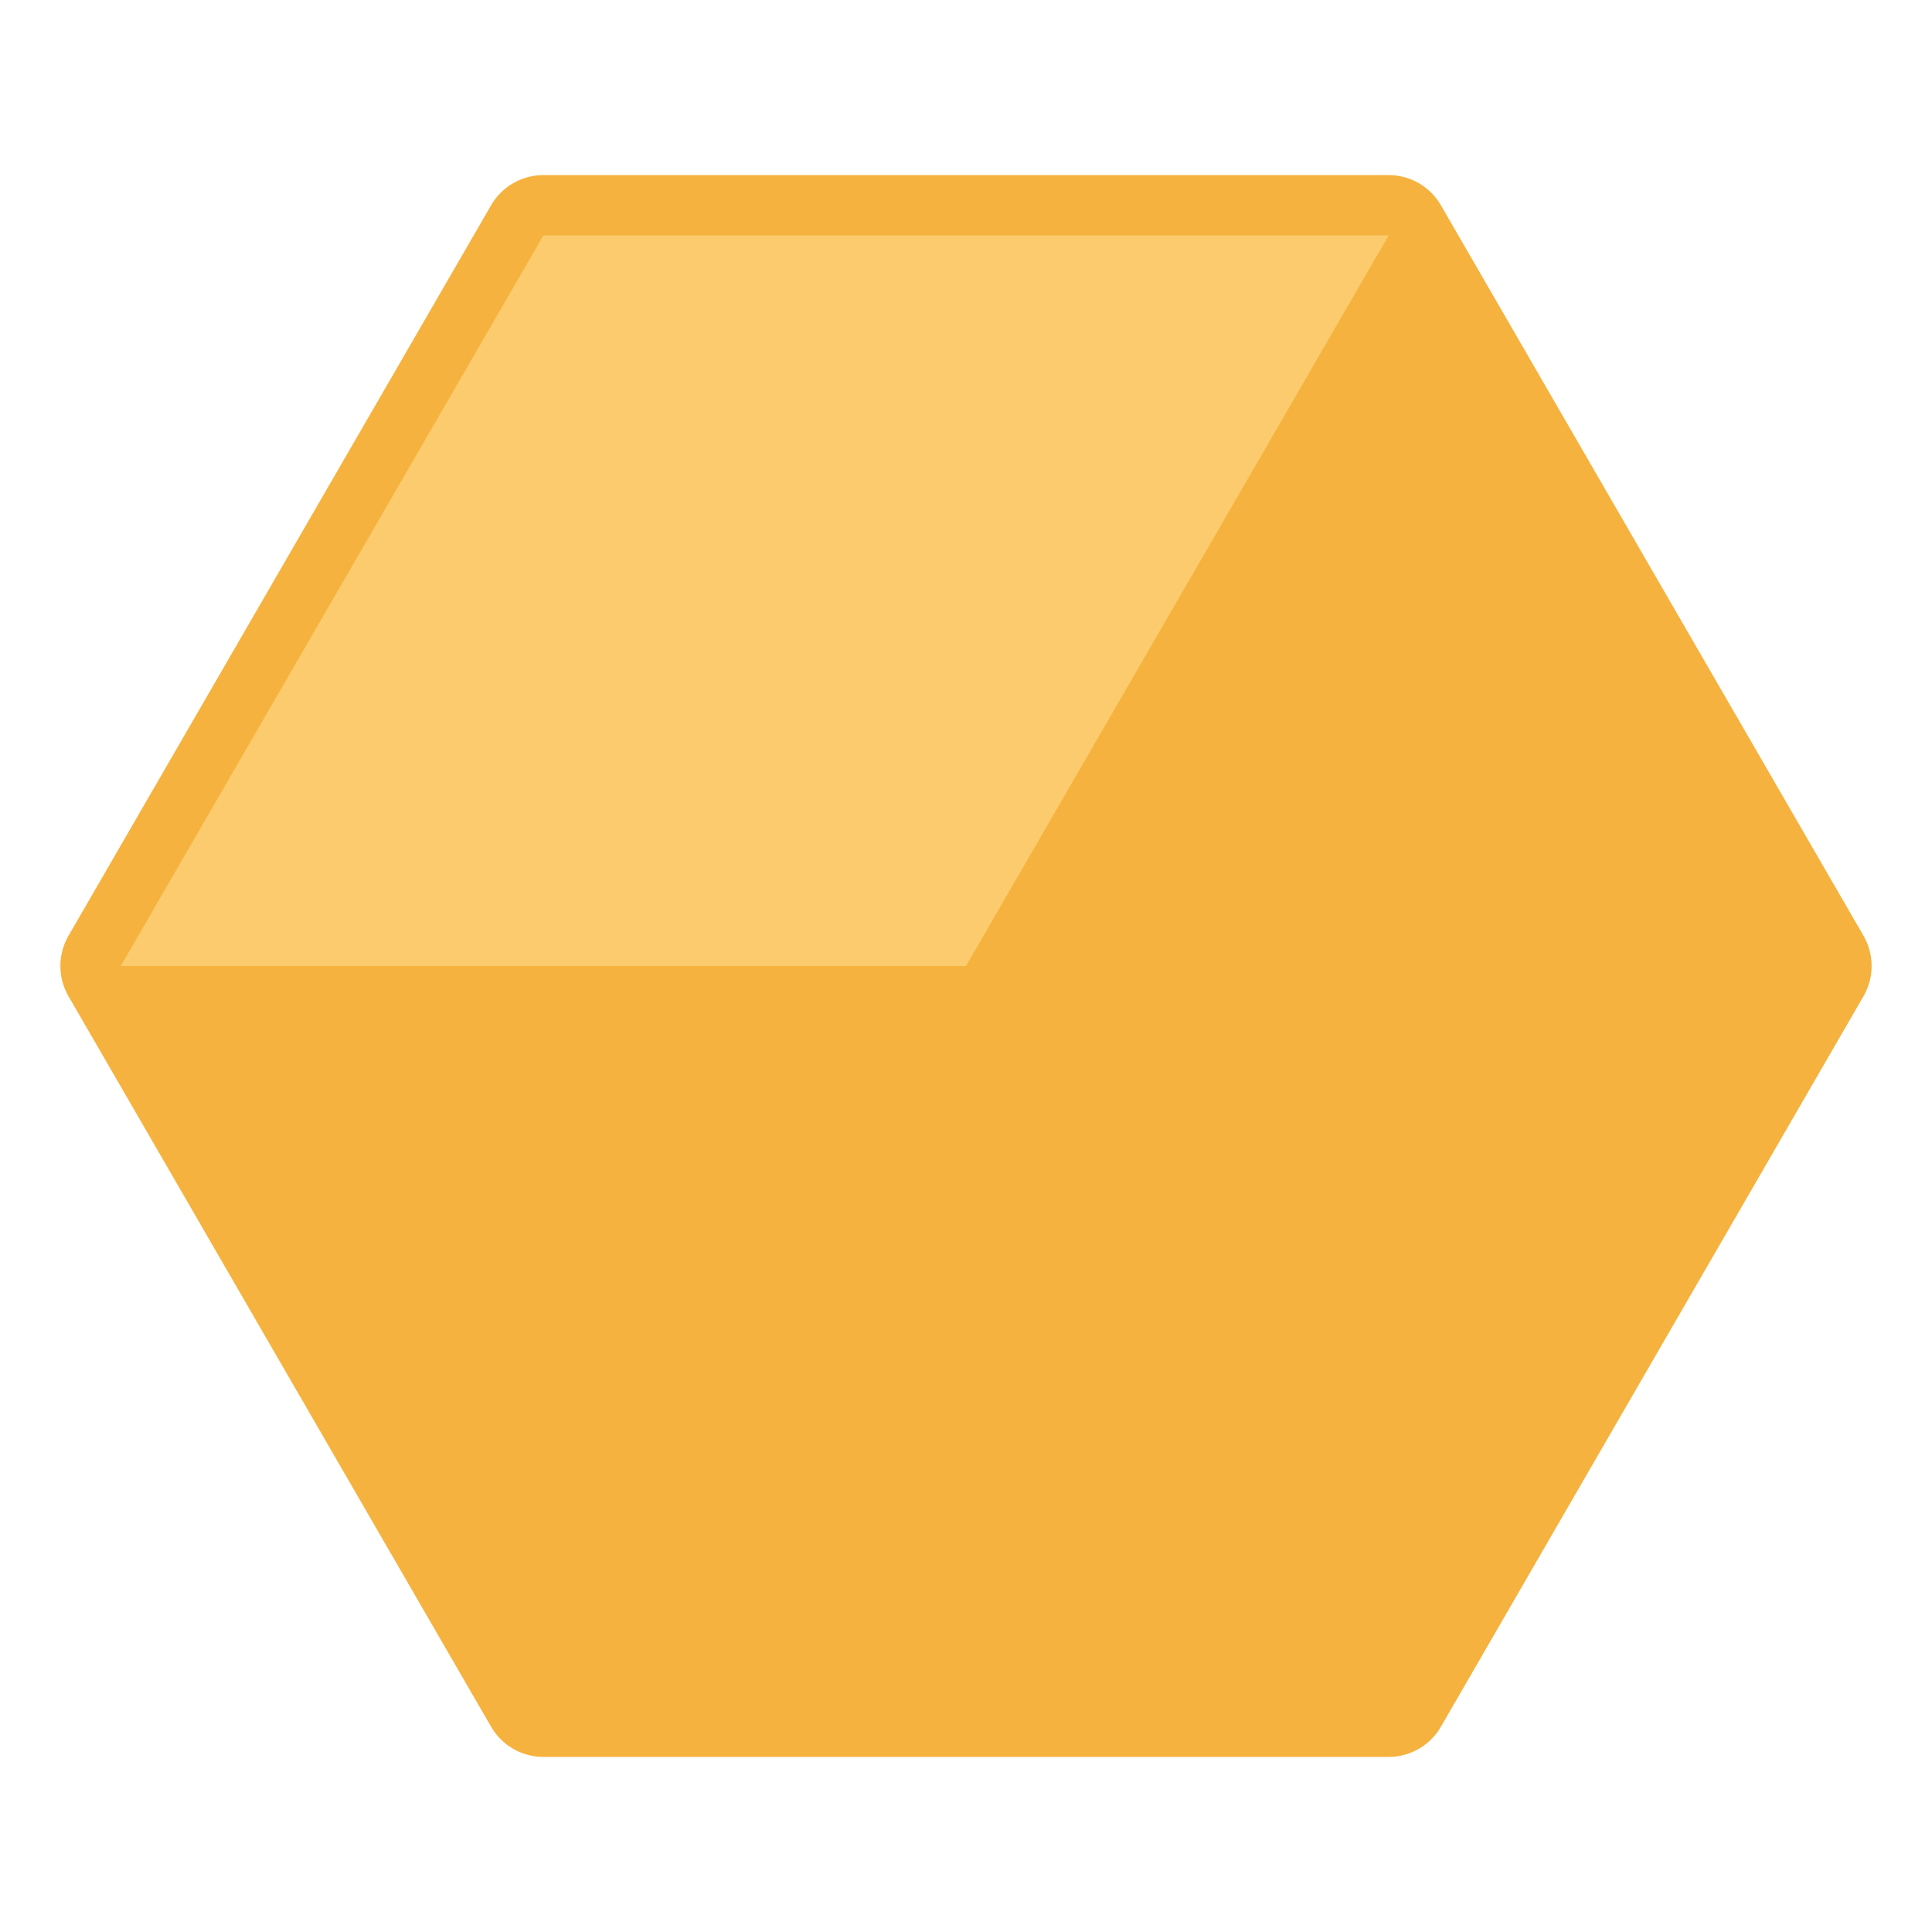
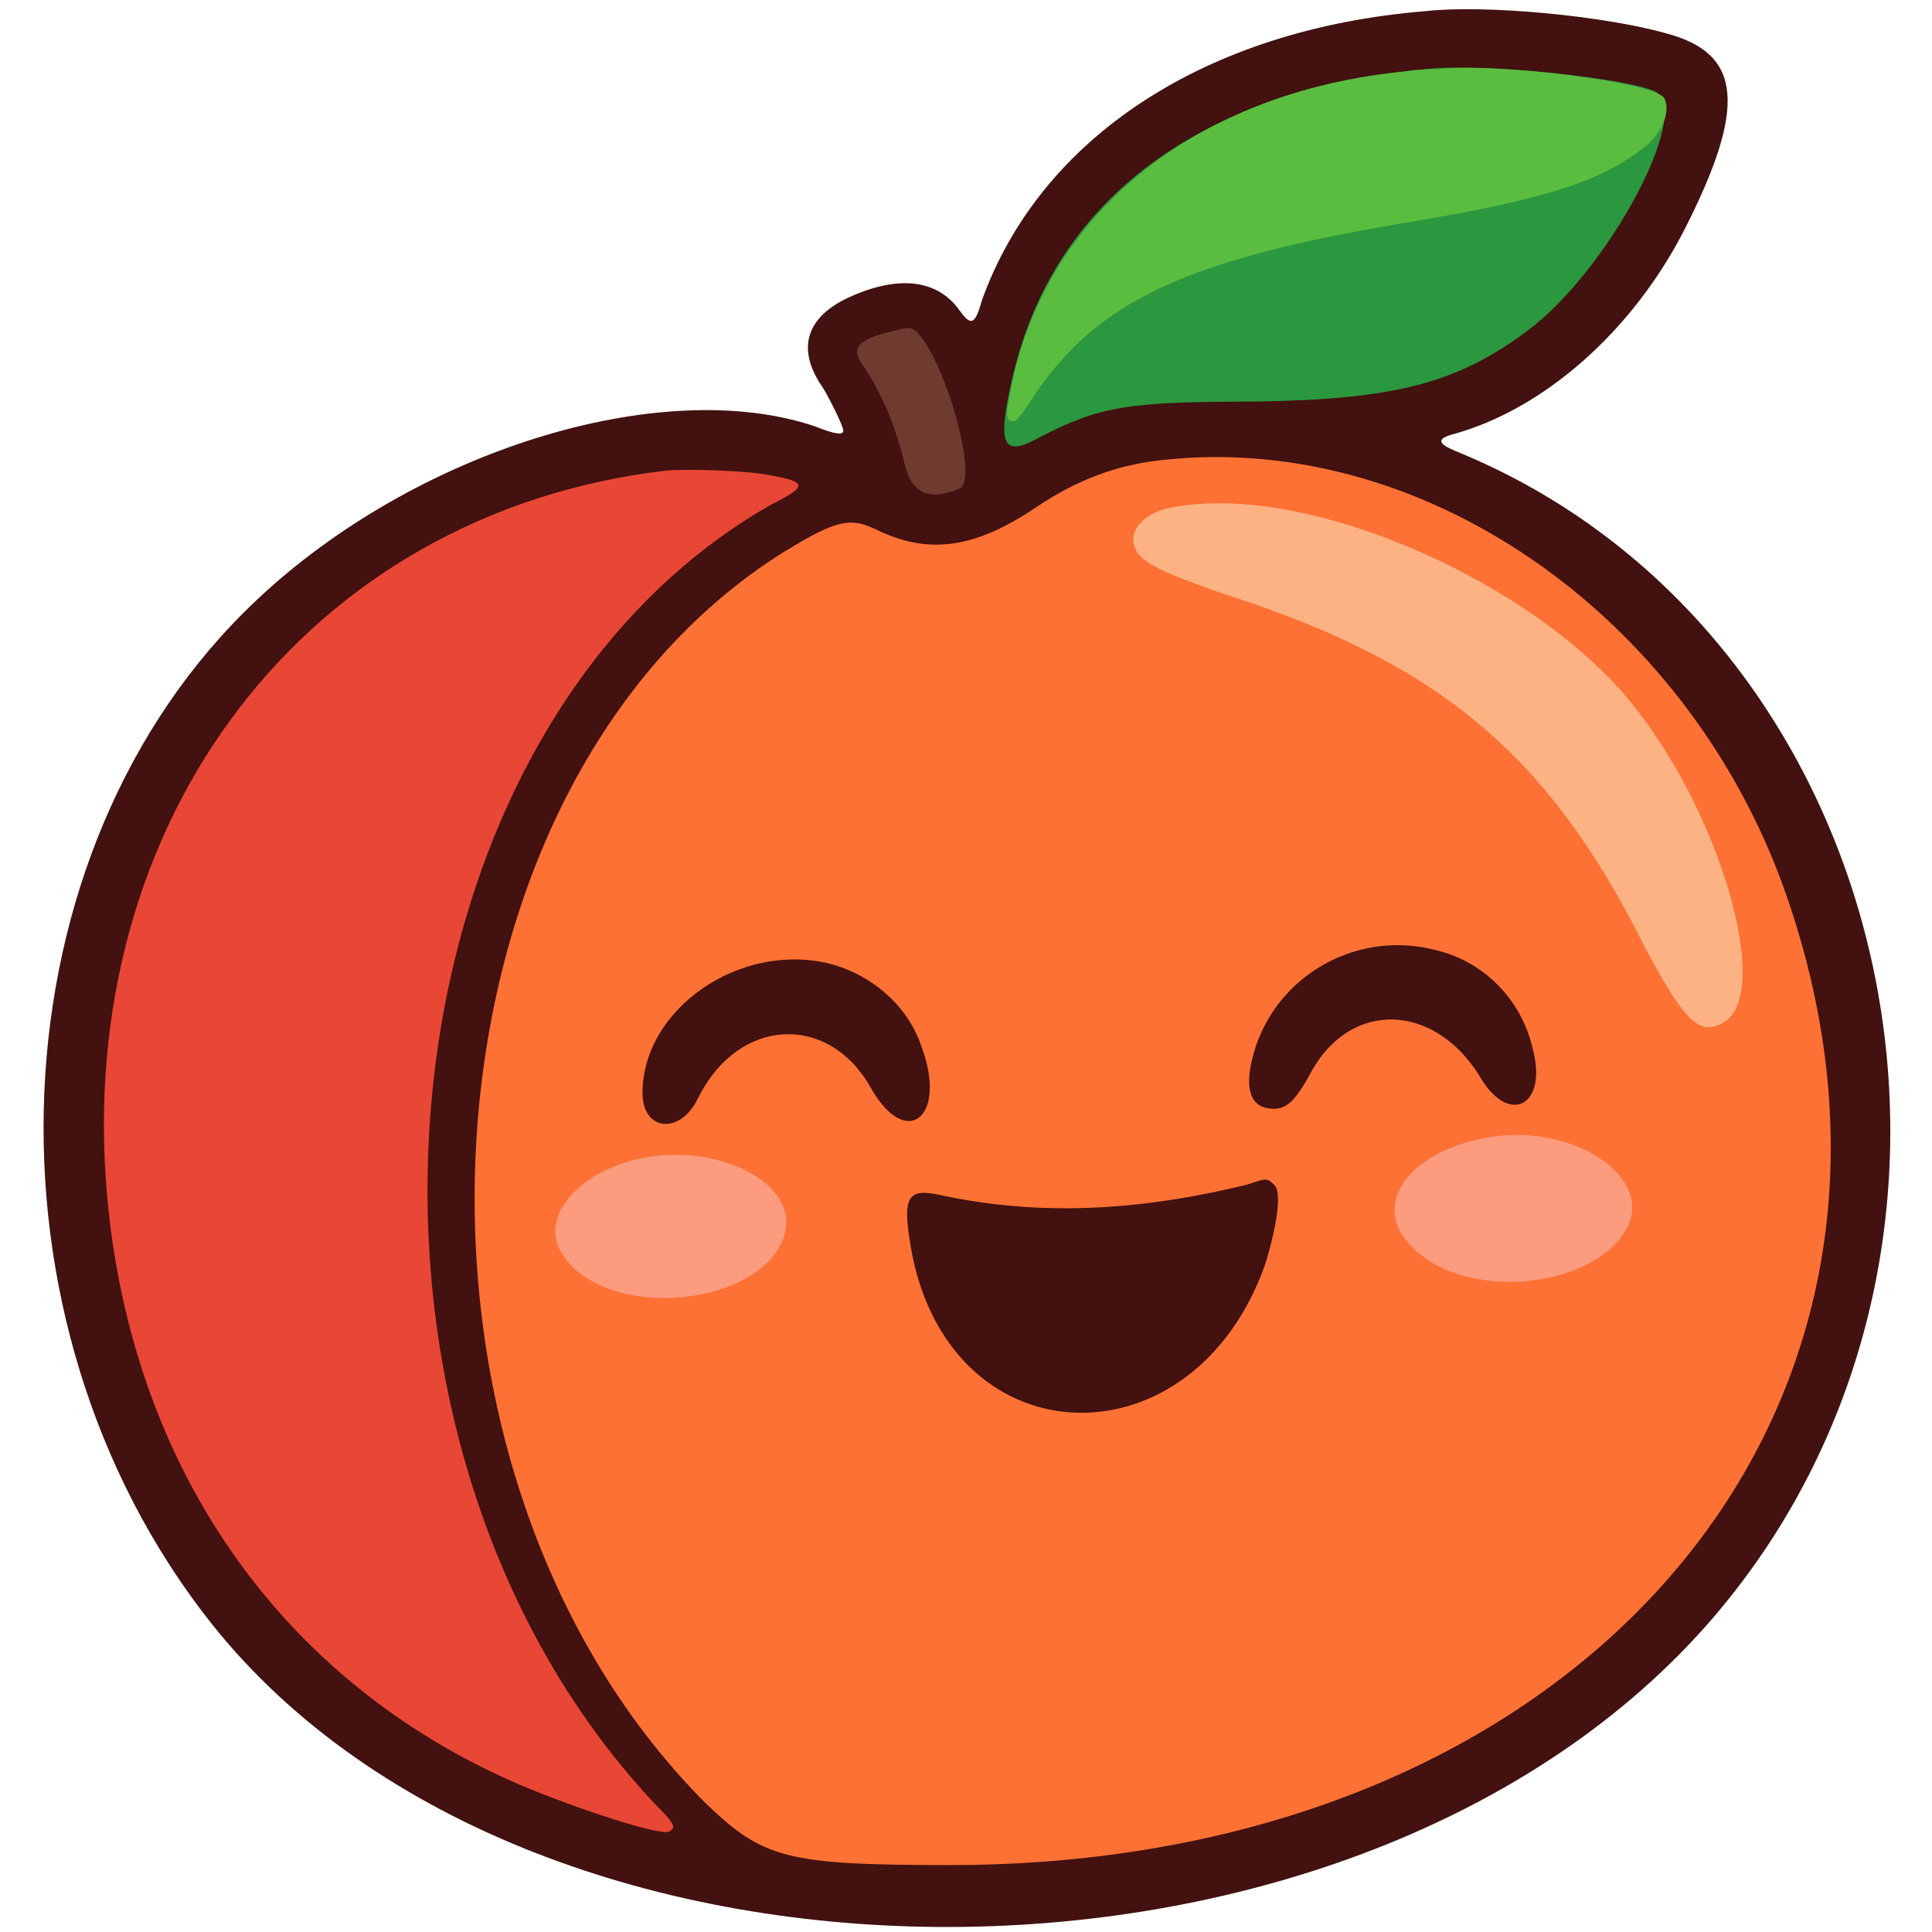
- <svg xmlns="http://www.w3.org/2000/svg" viewBox="0 0 32 32" width="32" height="32">
-   <path d="M30 16 23 28.1H9L2 16 9 3.9h14Z" fill="#F6B23E" stroke="#F6B23E" stroke-width="2" stroke-linejoin="round" />
-   <path d="M16 16H2L9 3.9h14Z" fill="#FBCB6E" />
+ <svg xmlns="http://www.w3.org/2000/svg" viewBox="78 79 866 866">
+   <g transform="matrix(1 0 0 -1 0 1024)">
+     <path fill="#421110" d="M717 940 c-99 -8 -173 -57 -199 -130 -3 -11 -5 -11 -10 -4 -10 14 -28 16 -51 5 -18 -9 -22 -23 -10 -40 3 -5 9 -17 9 -19 0 -2 -3 -2 -13 2 -69 23 -179 -11 -250 -78 -119 -112 -128 -323 -20 -459 145 -182 515 -181 673 3 144 168 84 442 -116 523 -7 3 -8 5 -2 7 42 11 82 47 105 92 28 55 26 79 -8 88 -28 8 -82 13 -108 10z" />
+     <path fill="#E94735" d="M376 734 c-160 -19 -265 -156 -250 -325 11 -122 78 -218 185 -264 26 -11 63 -23 67 -21 3 2 3 3 -7 13 -156 167 -127 480 53 582 16 8 16 10 -1 13 -9 2 -38 3 -47 2z" />
+     <path fill="#FD7134" d="M601 739 c-22 -2 -40 -9 -58 -21 -28 -19 -49 -22 -73 -10 -11 5 -17 4 -40 -10 -169 -105 -188 -408 -36 -561 26 -25 36 -28 110 -28 279 0 454 199 376 431 -42 126 -161 211 -279 199z m121 -220 c21 -5 38 -22 43 -44 7 -26 -11 -35 -24 -12 -20 32 -57 34 -75 2 -7 -13 -11 -17 -17 -17 -10 0 -13 8 -10 21 8 37 46 60 83 50z m-272 -6 c19 -5 35 -19 41 -37 12 -32 -7 -47 -23 -18 -19 33 -59 31 -77 -5 -8 -17 -25 -15 -25 2 0 38 44 68 84 58z m199 -99 c4 -3 1 -20 -4 -36 -32 -90 -139 -88 -158 4 -5 27 -3 31 14 27 43 -9 87 -7 136 5 9 3 9 3 12 0z" />
+     <path fill="#FDB284" d="M606 718 c-16 -2 -24 -12 -18 -21 4 -5 12 -9 38 -18 97 -31 146 -72 189 -158 18 -34 25 -41 36 -34 21 13 -1 92 -41 142 -44 55 -144 99 -204 89z" />
+     <path fill="#FD9B7F" d="M744 435 c-37 -7 -52 -32 -32 -50 25 -24 83 -17 96 11 10 23 -27 46 -64 39z M362 425 c-27 -7 -42 -27 -32 -42 19 -31 92 -24 100 10 5 23 -33 41 -68 32z" />
+     <path fill="#2B973E" d="M717 914 c-104 -10 -169 -61 -186 -142 -6 -27 -3 -32 13 -23 27 14 40 16 97 16 62 1 90 8 122 32 36 27 74 98 57 107 -13 6 -78 13 -103 10z" />
+     <path fill="#5BBD40" d="M723 914 c-3 0 -9 0 -15 -1 -94 -9 -162 -64 -177 -143 -2 -11 -2 -11 -1 -13 3 -2 4 -1 11 10 29 43 68 62 172 79 59 10 83 18 102 33 8 6 12 16 9 22 -4 7 -75 16 -101 13z" />
+     <path fill="#6F3B31" d="M480 797 c-18 -4 -21 -8 -15 -16 8 -12 14 -26 18 -42 3 -15 11 -19 25 -13 8 3 -3 46 -15 65 -5 7 -6 8 -13 6z" />
+   </g>
</svg>
